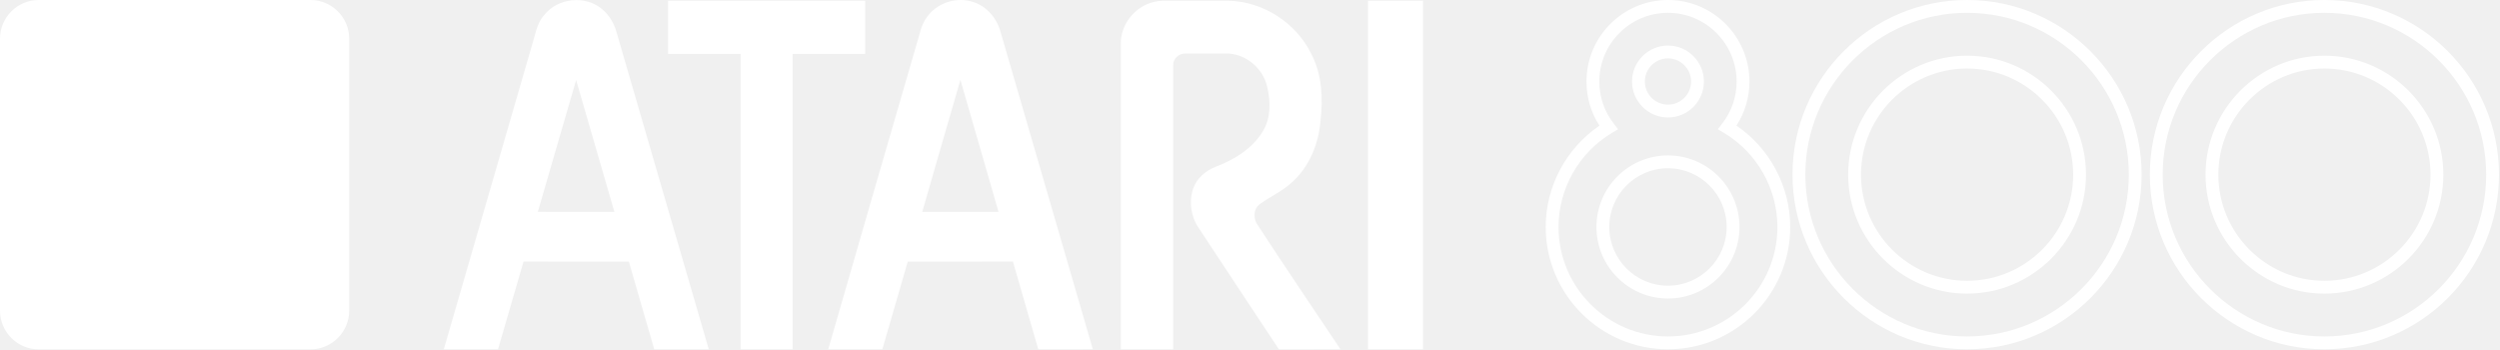
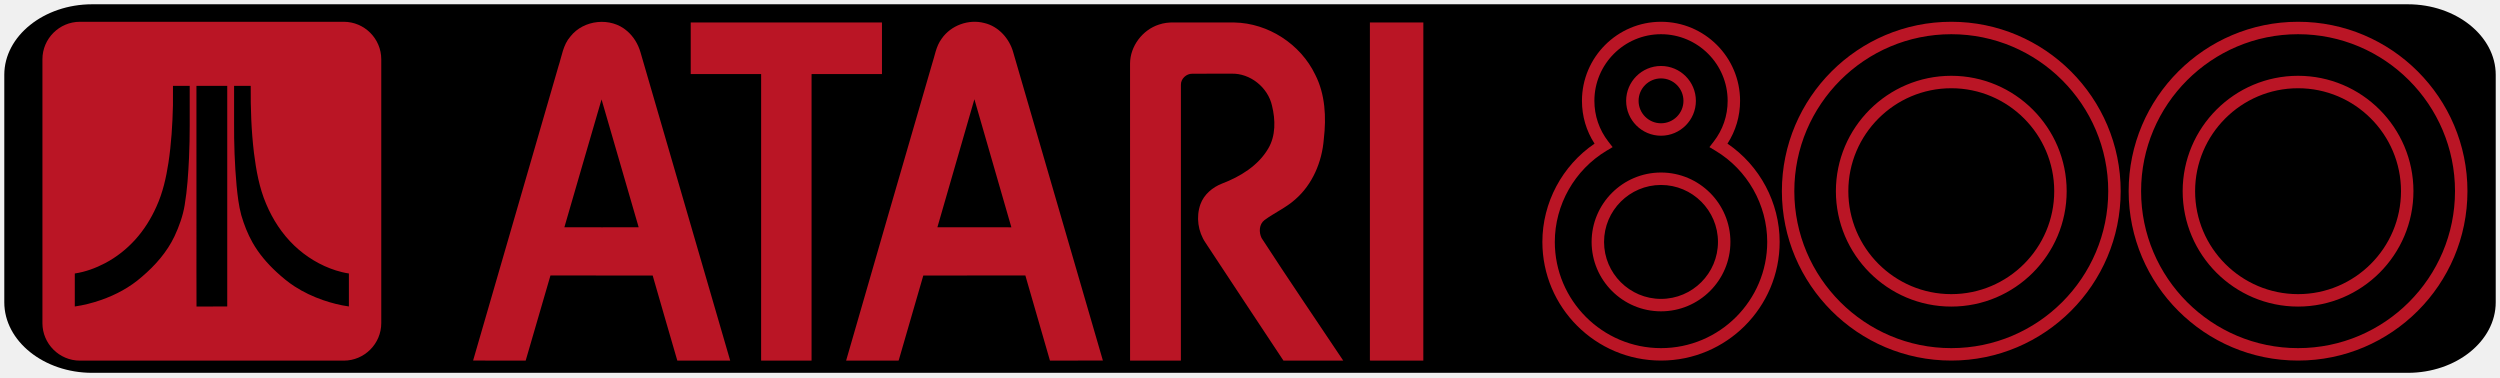
- <svg xmlns="http://www.w3.org/2000/svg" enable-background="new 0 0 566.929 79.219" height="79.219" viewBox="0 0 566.929 79.219" width="566.93">
-   <g fill="#fff">
-     <g fill="#fff">
-       <g>
-         <path d="m123.44 3.436c3.074-3.934 9.436-4.604 13.207-1.307 1.542 1.299 2.622 3.091 3.175 5.02 6.981 24.021 13.994 48.033 20.966 72.058-4.12.004-8.242-.006-12.362.004-1.943-6.623-3.841-13.258-5.759-19.889-7.967-.018-15.932-.004-23.898-.008-1.951 6.627-3.876 13.258-5.792 19.898-4.098-.014-8.195-.004-12.294-.008 6.633-22.914 13.273-45.832 19.938-68.739.78-2.394 1.08-5.073 2.81-7.029m7.27 14.718c-2.921 9.952-5.783 19.924-8.688 29.881 5.791.027 11.579.01 17.367.01-2.9-9.963-5.78-19.926-8.68-29.891z" />
-         <path d="m210.23 3.953c2.147-3.114 6.298-4.627 9.953-3.666 3.345.771 5.905 3.654 6.788 6.899 6.975 24.005 13.973 48.001 20.947 72.005-4.125.033-8.25 0-12.375.018-1.918-6.629-3.816-13.266-5.748-19.895-7.954.004-15.907-.014-23.86.006-1.901 6.635-3.86 13.252-5.763 19.885-4.094.004-8.186-.002-12.28.004 6.629-23.041 13.336-46.063 20.019-69.087.7-2.081.97-4.373 2.32-6.169m-1 44.092c5.766.008 11.53.004 17.296.004-2.868-9.984-5.782-19.956-8.644-29.939-2.89 9.98-5.8 19.951-8.66 29.935z" />
-         <path d="m151.56.167h44.712v12.059c-5.487.004-10.974-.006-16.459.004 0 22.325.004 44.653-.003 66.977h-11.792c0-22.324-.003-44.651.004-66.977-5.489-.01-10.974 0-16.462-.004v-12.059z" />
-         <path d="m261.02.657c1.133-.391 2.342-.524 3.537-.495 4.699.017 9.398.003 14.098.006 7.914.145 15.469 5.056 18.894 12.179 2.372 4.626 2.616 10.005 2.018 15.079-.411 5.313-2.64 10.625-6.723 14.145-2.158 1.924-4.845 3.088-7.153 4.799-1.268.967-1.33 2.842-.676 4.184 6.238 9.629 12.723 19.105 19.09 28.654-4.658.008-9.314-.012-13.972.008-6.097-9.158-12.13-18.361-18.202-27.531-1.785-2.609-2.27-6.066-1.201-9.045.834-2.285 2.831-3.958 5.055-4.819 4.246-1.619 8.431-4.166 10.782-8.172 1.788-3.01 1.697-6.725.892-10.021-.943-4.277-5.111-7.644-9.514-7.495-3.047.021-6.091-.016-9.132.014-1.377-.032-2.672 1.165-2.655 2.561-.014 21.501.008 43.004-.006 64.504-3.96-.006-7.917 0-11.878-.004-.007-23.146.007-46.297-.007-69.443.01-4.058 2.9-7.875 6.74-9.108z" />
-         <path d="m310.34.167h12.498c-.004 26.349.006 52.692-.008 79.042-4.162-.01-8.326 0-12.49-.004v-79.038z" />
-       </g>
-       <path d="m527.33 79.205c-21.836 0-39.604-17.766-39.604-39.603-.01-21.838 17.76-39.602 39.6-39.602 21.838 0 39.602 17.765 39.602 39.603 0 21.836-17.76 39.602-39.6 39.602zm0-76.297c-20.234 0-36.695 16.461-36.695 36.694 0 20.234 16.461 36.695 36.695 36.695 20.232 0 36.693-16.461 36.693-36.695-.01-20.232-16.47-36.694-36.7-36.694zm0 63.674c-14.873 0-26.977-12.102-26.977-26.976 0-14.875 12.104-26.976 26.977-26.976s26.975 12.101 26.975 26.976c0 14.874-12.1 26.976-26.97 26.976zm0-51.042c-13.271 0-24.068 10.797-24.068 24.066 0 13.271 10.797 24.068 24.068 24.068 13.27 0 24.066-10.797 24.066-24.068-.01-13.27-10.8-24.066-24.07-24.066z" />
-       <path d="m446.26 79.205c-21.836 0-39.604-17.766-39.604-39.603-.01-21.838 17.76-39.602 39.6-39.602 21.838 0 39.602 17.765 39.602 39.603 0 21.836-17.76 39.602-39.6 39.602zm0-76.297c-20.232 0-36.695 16.461-36.695 36.694 0 20.234 16.463 36.695 36.695 36.695s36.693-16.461 36.693-36.695c0-20.232-16.46-36.694-36.69-36.694zm0 63.674c-14.875 0-26.977-12.102-26.977-26.976 0-14.875 12.102-26.976 26.977-26.976 14.873 0 26.975 12.101 26.975 26.976-.01 14.874-12.11 26.976-26.98 26.976zm0-51.042c-13.271 0-24.068 10.797-24.068 24.066 0 13.271 10.797 24.068 24.068 24.068s24.066-10.797 24.066-24.068c-.01-13.27-10.8-24.066-24.07-24.066z" />
-       <path d="m378.4 79.205c-15.295 0-27.736-12.441-27.736-27.738 0-9.178 4.637-17.842 12.197-22.976-1.932-2.98-2.943-6.41-2.943-10.009 0-10.19 8.29-18.482 18.48-18.482s18.484 8.292 18.484 18.481c0 3.599-1.016 7.027-2.947 10.009 7.563 5.134 12.199 13.796 12.199 22.976.01 15.298-12.43 27.739-27.73 27.739zm0-76.297c-8.588 0-15.576 6.986-15.576 15.574 0 3.479 1.127 6.773 3.256 9.524l1.006 1.297-1.41.841c-7.467 4.467-12.104 12.637-12.104 21.323 0 13.689 11.139 24.83 24.828 24.83 13.691 0 24.83-11.141 24.83-24.83 0-8.688-4.639-16.857-12.105-21.323l-1.406-.841 1.002-1.297c2.131-2.751 3.256-6.045 3.256-9.524-.01-8.587-7-15.574-15.59-15.574zm0 64.785c-8.945 0-16.225-7.275-16.225-16.225 0-8.945 7.277-16.225 16.225-16.225 8.945 0 16.225 7.278 16.225 16.225 0 8.95-7.27 16.225-16.22 16.225zm0-29.542c-7.344 0-13.316 5.976-13.316 13.318 0 7.344 5.975 13.318 13.316 13.318 7.344 0 13.316-5.975 13.316-13.318 0-7.342-5.98-13.318-13.32-13.318zm0-11.512c-4.496 0-8.152-3.658-8.152-8.154 0-4.495 3.656-8.151 8.152-8.151s8.152 3.656 8.152 8.151c0 4.496-3.65 8.154-8.15 8.154zm0-13.399c-2.893 0-5.244 2.354-5.244 5.244 0 2.894 2.352 5.246 5.244 5.246 2.895 0 5.246-2.354 5.246-5.246 0-2.891-2.36-5.244-5.25-5.244z" />
+ <svg xmlns="http://www.w3.org/2000/svg" width="584.46" height="88.16" enable-background="new 0 0 566.929 79.219" version="1.1" viewBox="0 0 584.46 88.16">
+   <path d="m583.46 70.672c0 9.069-9.246 16.488-20.548 16.488h-541.36c-11.301 0-20.548-7.42-20.548-16.488v-53.183c0-9.069 9.246-16.488 20.548-16.488h541.36c11.301 0 20.548 7.42 20.548 16.488z" stroke-width=".92" />
+   <g transform="translate(9.9186 5.09)">
+     <g id="_x23_ffffffff" fill="#ba1525">
+       <path d="m123.44 3.436c3.074-3.934 9.436-4.604 13.207-1.307 1.542 1.299 2.622 3.091 3.175 5.02 6.981 24.021 13.994 48.033 20.966 72.058-4.12 4e-3 -8.242-6e-3 -12.362 4e-3 -1.943-6.623-3.841-13.258-5.759-19.889-7.967-0.018-15.932-4e-3 -23.898-8e-3 -1.951 6.627-3.876 13.258-5.792 19.897-4.098-0.014-8.195-4e-3 -12.294-8e-3 6.633-22.914 13.273-45.832 19.938-68.739 0.792-2.393 1.09-5.072 2.819-7.028m7.273 14.718c-2.921 9.952-5.783 19.924-8.688 29.881 5.791 0.027 11.579 0.01 17.367 0.01-2.898-9.963-5.781-19.926-8.679-29.891z" />
+       <path d="m210.23 3.953c2.147-3.114 6.298-4.627 9.953-3.666 3.345 0.771 5.905 3.654 6.788 6.899 6.975 24.005 13.973 48.001 20.947 72.005-4.125 0.033-8.25 0-12.375 0.018-1.918-6.629-3.816-13.266-5.748-19.895-7.954 4e-3 -15.907-0.015-23.86 6e-3 -1.901 6.635-3.86 13.252-5.763 19.885-4.094 4e-3 -8.186-2e-3 -12.28 4e-3 6.629-23.041 13.336-46.063 20.019-69.087 0.701-2.081 0.971-4.373 2.319-6.169m-1.003 44.092c5.766 8e-3 11.53 4e-3 17.296 4e-3 -2.868-9.984-5.782-19.956-8.644-29.939-2.879 9.98-5.786 19.951-8.652 29.935z" />
+       <path d="m151.56 0.167h44.712v12.059c-5.487 4e-3 -10.974-6e-3 -16.459 4e-3 0 22.325 4e-3 44.653-3e-3 66.977h-11.792c0-22.324-3e-3 -44.651 4e-3 -66.977-5.489-0.01-10.974 0-16.462-4e-3 0-4.02-3e-3 -8.037 0-12.059z" />
+       <path d="m261.02 0.657c1.133-0.391 2.342-0.524 3.537-0.495 4.699 0.017 9.398 3e-3 14.098 6e-3 7.914 0.145 15.468 5.056 18.894 12.179 2.371 4.626 2.615 10.005 2.018 15.079-0.41 5.313-2.64 10.625-6.723 14.145-2.158 1.925-4.846 3.089-7.153 4.8-1.269 0.967-1.329 2.842-0.676 4.185 6.237 9.629 12.724 19.104 19.09 28.653-4.657 8e-3 -9.313-0.013-13.972 8e-3 -6.098-9.157-12.13-18.36-18.202-27.53-1.785-2.609-2.27-6.066-1.201-9.045 0.834-2.285 2.831-3.958 5.055-4.82 4.246-1.619 8.431-4.166 10.782-8.172 1.788-3.01 1.697-6.725 0.893-10.021-0.943-4.277-5.111-7.644-9.514-7.495-3.047 0.021-6.091-0.016-9.132 0.014-1.377-0.032-2.672 1.165-2.655 2.561-0.014 21.501 8e-3 43.004-6e-3 64.504-3.96-6e-3 -7.917 0-11.878-4e-3 -7e-3 -23.146 7e-3 -46.297-7e-3 -69.443 0.02-4.059 2.905-7.876 6.752-9.109z" />
+       <path d="m310.34 0.167h12.498c-4e-3 26.349 6e-3 52.692-8e-3 79.042-4.162-0.01-8.326 0-12.49-4e-3v-79.038z" />
    </g>
-     <path d="m0 70.457c0 4.818 3.942 8.762 8.761 8.762h61.692c4.819 0 8.762-3.943 8.762-8.762v-61.692c0-4.818-3.942-8.762-8.762-8.762h-61.692c-4.819 0-8.761 3.943-8.761 8.762v61.692z" />
-     <path d="m30.521 14.984c1.303-.004 2.606 0 3.911-.002.005 3.064 0 6.131.002 9.195.013 2.559-.059 5.116-.165 7.673-.175 3.69-.406 7.389-1.017 11.037-.42 2.516-1.291 4.943-2.369 7.246-1.761 3.711-4.528 6.852-7.639 9.492-2.782 2.449-6.104 4.232-9.597 5.438-1.976.682-4.01 1.205-6.08 1.498.002-2.572.002-5.143 0-7.713 2.492-.375 4.889-1.26 7.114-2.43 2.641-1.396 5.018-3.273 7.019-5.488 2.067-2.285 3.713-4.932 4.963-7.742 1.472-3.23 2.26-6.721 2.795-10.215.672-4.442.951-8.938 1.055-13.425.017-1.52.004-3.042.008-4.564z" />
-     <path d="m36.005 14.989c2.399-.016 4.799-.002 7.2-.006.001 17.192.001 34.386 0 51.576-2.395.006-4.789-.01-7.183.012-.03-5.482-.004-10.967-.013-16.447-.003-11.711.005-23.423-.004-35.135z" />
-     <path d="m44.807 14.983c1.297-.001 2.593-.004 3.888.001-.042 5.241.137 10.495.761 15.701.512 4.045 1.233 8.121 2.844 11.889 1.527 3.646 3.729 7.035 6.598 9.768 2.74 2.613 6.06 4.621 9.667 5.777 1.007.32 2.036.572 3.083.727-.001 2.57-.002 5.139 0 7.709-2.056-.279-4.072-.811-6.034-1.477-2.336-.813-4.596-1.865-6.672-3.217-1.515-.973-2.893-2.141-4.216-3.355-2.182-2.014-4.134-4.299-5.601-6.889-1.147-2.018-1.984-4.195-2.64-6.416-.601-2.232-.857-4.543-1.09-6.837-.451-4.962-.62-9.947-.588-14.928 0-2.817-.001-5.634 0-8.453z" />
-     <path d="m36.005 14.989c.008 11.712.001 23.424.004 35.134.008 5.48-.018 10.965.013 16.447 2.394-.021 4.789-.006 7.183-.012.001-17.189.001-34.383 0-51.576-2.4.005-4.8-.008-7.2.007" />
-     <path d="m44.807 14.983c-.001 2.818 0 5.636 0 8.453-.032 4.979.137 9.966.588 14.928.233 2.294.489 4.605 1.09 6.837.655 2.221 1.493 4.398 2.64 6.416 1.467 2.59 3.419 4.875 5.601 6.889 1.324 1.217 2.701 2.383 4.216 3.355 2.076 1.352 4.336 2.402 6.672 3.217 1.962.666 3.978 1.195 6.034 1.477-.002-2.57-.001-5.139 0-7.709-1.046-.152-2.076-.406-3.083-.727-3.607-1.156-6.927-3.164-9.667-5.777-2.869-2.73-5.071-6.121-6.598-9.768-1.611-3.768-2.332-7.844-2.844-11.889-.625-5.206-.803-10.46-.761-15.701-1.296-.004-2.592-.002-3.888-.001" />
+   </g>
+   <g transform="translate(9.9186 5.09)">
+     <path d="m527.33 79.205c-21.836 0-39.604-17.766-39.604-39.603 0-21.838 17.768-39.602 39.604-39.602 21.838 0 39.602 17.765 39.602 39.603-1e-3 21.836-17.764 39.602-39.602 39.602zm0-76.297c-20.234 0-36.695 16.461-36.695 36.694 0 20.234 16.461 36.695 36.695 36.695 20.232 0 36.693-16.461 36.693-36.695 0-20.232-16.461-36.694-36.693-36.694zm0 63.674c-14.873 0-26.977-12.102-26.977-26.976 0-14.875 12.104-26.976 26.977-26.976s26.975 12.101 26.975 26.976c-1e-3 14.874-12.102 26.976-26.975 26.976zm0-51.042c-13.271 0-24.068 10.797-24.068 24.066 0 13.271 10.797 24.068 24.068 24.068 13.27 0 24.066-10.797 24.066-24.068 0-13.27-10.797-24.066-24.066-24.066z" fill="#ba1525" />
+   </g>
+   <g transform="translate(9.9186 5.09)">
+     <path d="m446.26 79.205c-21.836 0-39.604-17.766-39.604-39.603 1e-3 -21.838 17.768-39.602 39.604-39.602 21.838 0 39.602 17.765 39.602 39.603 0 21.836-17.764 39.602-39.602 39.602zm0-76.297c-20.232 0-36.695 16.461-36.695 36.694 0 20.234 16.463 36.695 36.695 36.695s36.693-16.461 36.693-36.695c1e-3 -20.232-16.46-36.694-36.693-36.694zm0 63.674c-14.875 0-26.977-12.102-26.977-26.976 0-14.875 12.102-26.976 26.977-26.976 14.873 0 26.975 12.101 26.975 26.976 0 14.874-12.102 26.976-26.975 26.976zm0-51.042c-13.271 0-24.068 10.797-24.068 24.066 0 13.271 10.797 24.068 24.068 24.068s24.066-10.797 24.066-24.068c1e-3 -13.27-10.796-24.066-24.066-24.066z" fill="#ba1525" />
+   </g>
+   <g transform="translate(9.9186 5.09)">
+     <path d="m378.4 79.205c-15.295 0-27.736-12.441-27.736-27.738 0-9.178 4.637-17.842 12.197-22.976-1.932-2.98-2.943-6.41-2.943-10.009-1e-3 -10.19 8.29-18.482 18.482-18.482s18.484 8.292 18.484 18.481c0 3.599-1.016 7.027-2.947 10.009 7.563 5.134 12.199 13.796 12.199 22.976 2e-3 15.298-12.441 27.739-27.736 27.739zm0-76.297c-8.588 0-15.576 6.986-15.576 15.574 0 3.479 1.127 6.773 3.256 9.524l1.006 1.297-1.41 0.841c-7.467 4.467-12.104 12.637-12.104 21.323 0 13.689 11.139 24.83 24.828 24.83 13.691 0 24.83-11.141 24.83-24.83 0-8.688-4.639-16.857-12.105-21.323l-1.406-0.841 1.002-1.297c2.131-2.751 3.256-6.045 3.256-9.524-1e-3 -8.587-6.989-15.574-15.577-15.574zm0 64.785c-8.945 0-16.225-7.275-16.225-16.226 0-8.944 7.277-16.225 16.225-16.225 8.945 0 16.225 7.278 16.225 16.225 0 8.951-7.278 16.226-16.225 16.226zm0-29.542c-7.344 0-13.316 5.976-13.316 13.318 0 7.344 5.975 13.318 13.316 13.318 7.344 0 13.316-5.975 13.316-13.318 0-7.342-5.972-13.318-13.316-13.318zm0-11.512c-4.496 0-8.152-3.658-8.152-8.154 0-4.495 3.656-8.151 8.152-8.151s8.152 3.656 8.152 8.151c2e-3 4.496-3.656 8.154-8.152 8.154zm0-13.399c-2.893 0-5.244 2.354-5.244 5.244 0 2.894 2.352 5.246 5.244 5.246 2.895 0 5.246-2.354 5.246-5.246 0-2.891-2.352-5.244-5.246-5.244z" fill="#ba1525" />
+   </g>
+   <g transform="translate(9.9186 5.09)">
+     <path d="m70.453 3e-3h-61.692c-4.819 0-8.761 3.943-8.761 8.762v61.692c0 4.818 3.942 8.762 8.761 8.762h61.692c4.819 0 8.762-3.943 8.762-8.762v-61.692c0-4.818-3.942-8.762-8.762-8.762zm-36.184 31.847c-0.175 3.69-0.406 7.389-1.017 11.037-0.42 2.516-1.291 4.943-2.369 7.246-1.761 3.711-4.528 6.852-7.639 9.492-2.782 2.449-6.104 4.232-9.597 5.438-1.976 0.683-4.01 1.205-6.08 1.498 2e-3 -2.571 2e-3 -5.143 0-7.713 2.492-0.375 4.889-1.26 7.114-2.43 2.641-1.396 5.018-3.273 7.019-5.488 2.067-2.285 3.713-4.932 4.963-7.742 1.472-3.229 2.26-6.721 2.795-10.214 0.672-4.442 0.951-8.938 1.055-13.425 0.017-1.52 4e-3 -3.042 8e-3 -4.564 1.303-4e-3 2.606 0 3.911-2e-3 5e-3 3.064 0 6.131 2e-3 9.195 0.013 2.558-0.059 5.115-0.165 7.672zm8.936-16.867c1e-3 17.192 1e-3 34.386 0 51.576-2.395 6e-3 -4.789-0.01-7.183 0.012-0.031-5.482-5e-3 -10.967-0.013-16.447-3e-3 -11.71 5e-3 -23.422-4e-3 -35.134 2.4-0.016 4.8-3e-3 7.2-7e-3v0zm28.443 51.572c-2.056-0.279-4.072-0.811-6.034-1.477-2.336-0.813-4.596-1.865-6.672-3.217-1.515-0.973-2.892-2.139-4.216-3.355-2.182-2.014-4.134-4.299-5.601-6.889-1.147-2.018-1.985-4.195-2.64-6.416-0.601-2.232-0.857-4.543-1.09-6.837-0.451-4.962-0.62-9.947-0.588-14.928 0-2.817-1e-3 -5.634 0-8.453 1.297-1e-3 2.593-4e-3 3.888 1e-3 -0.042 5.241 0.137 10.495 0.761 15.701 0.512 4.045 1.233 8.121 2.844 11.889 1.527 3.646 3.729 7.035 6.598 9.768 2.74 2.613 6.06 4.621 9.667 5.777 1.007 0.32 2.036 0.572 3.083 0.727-1e-3 2.57-2e-3 5.138 0 7.709z" fill="#ba1525" />
  </g>
</svg>
